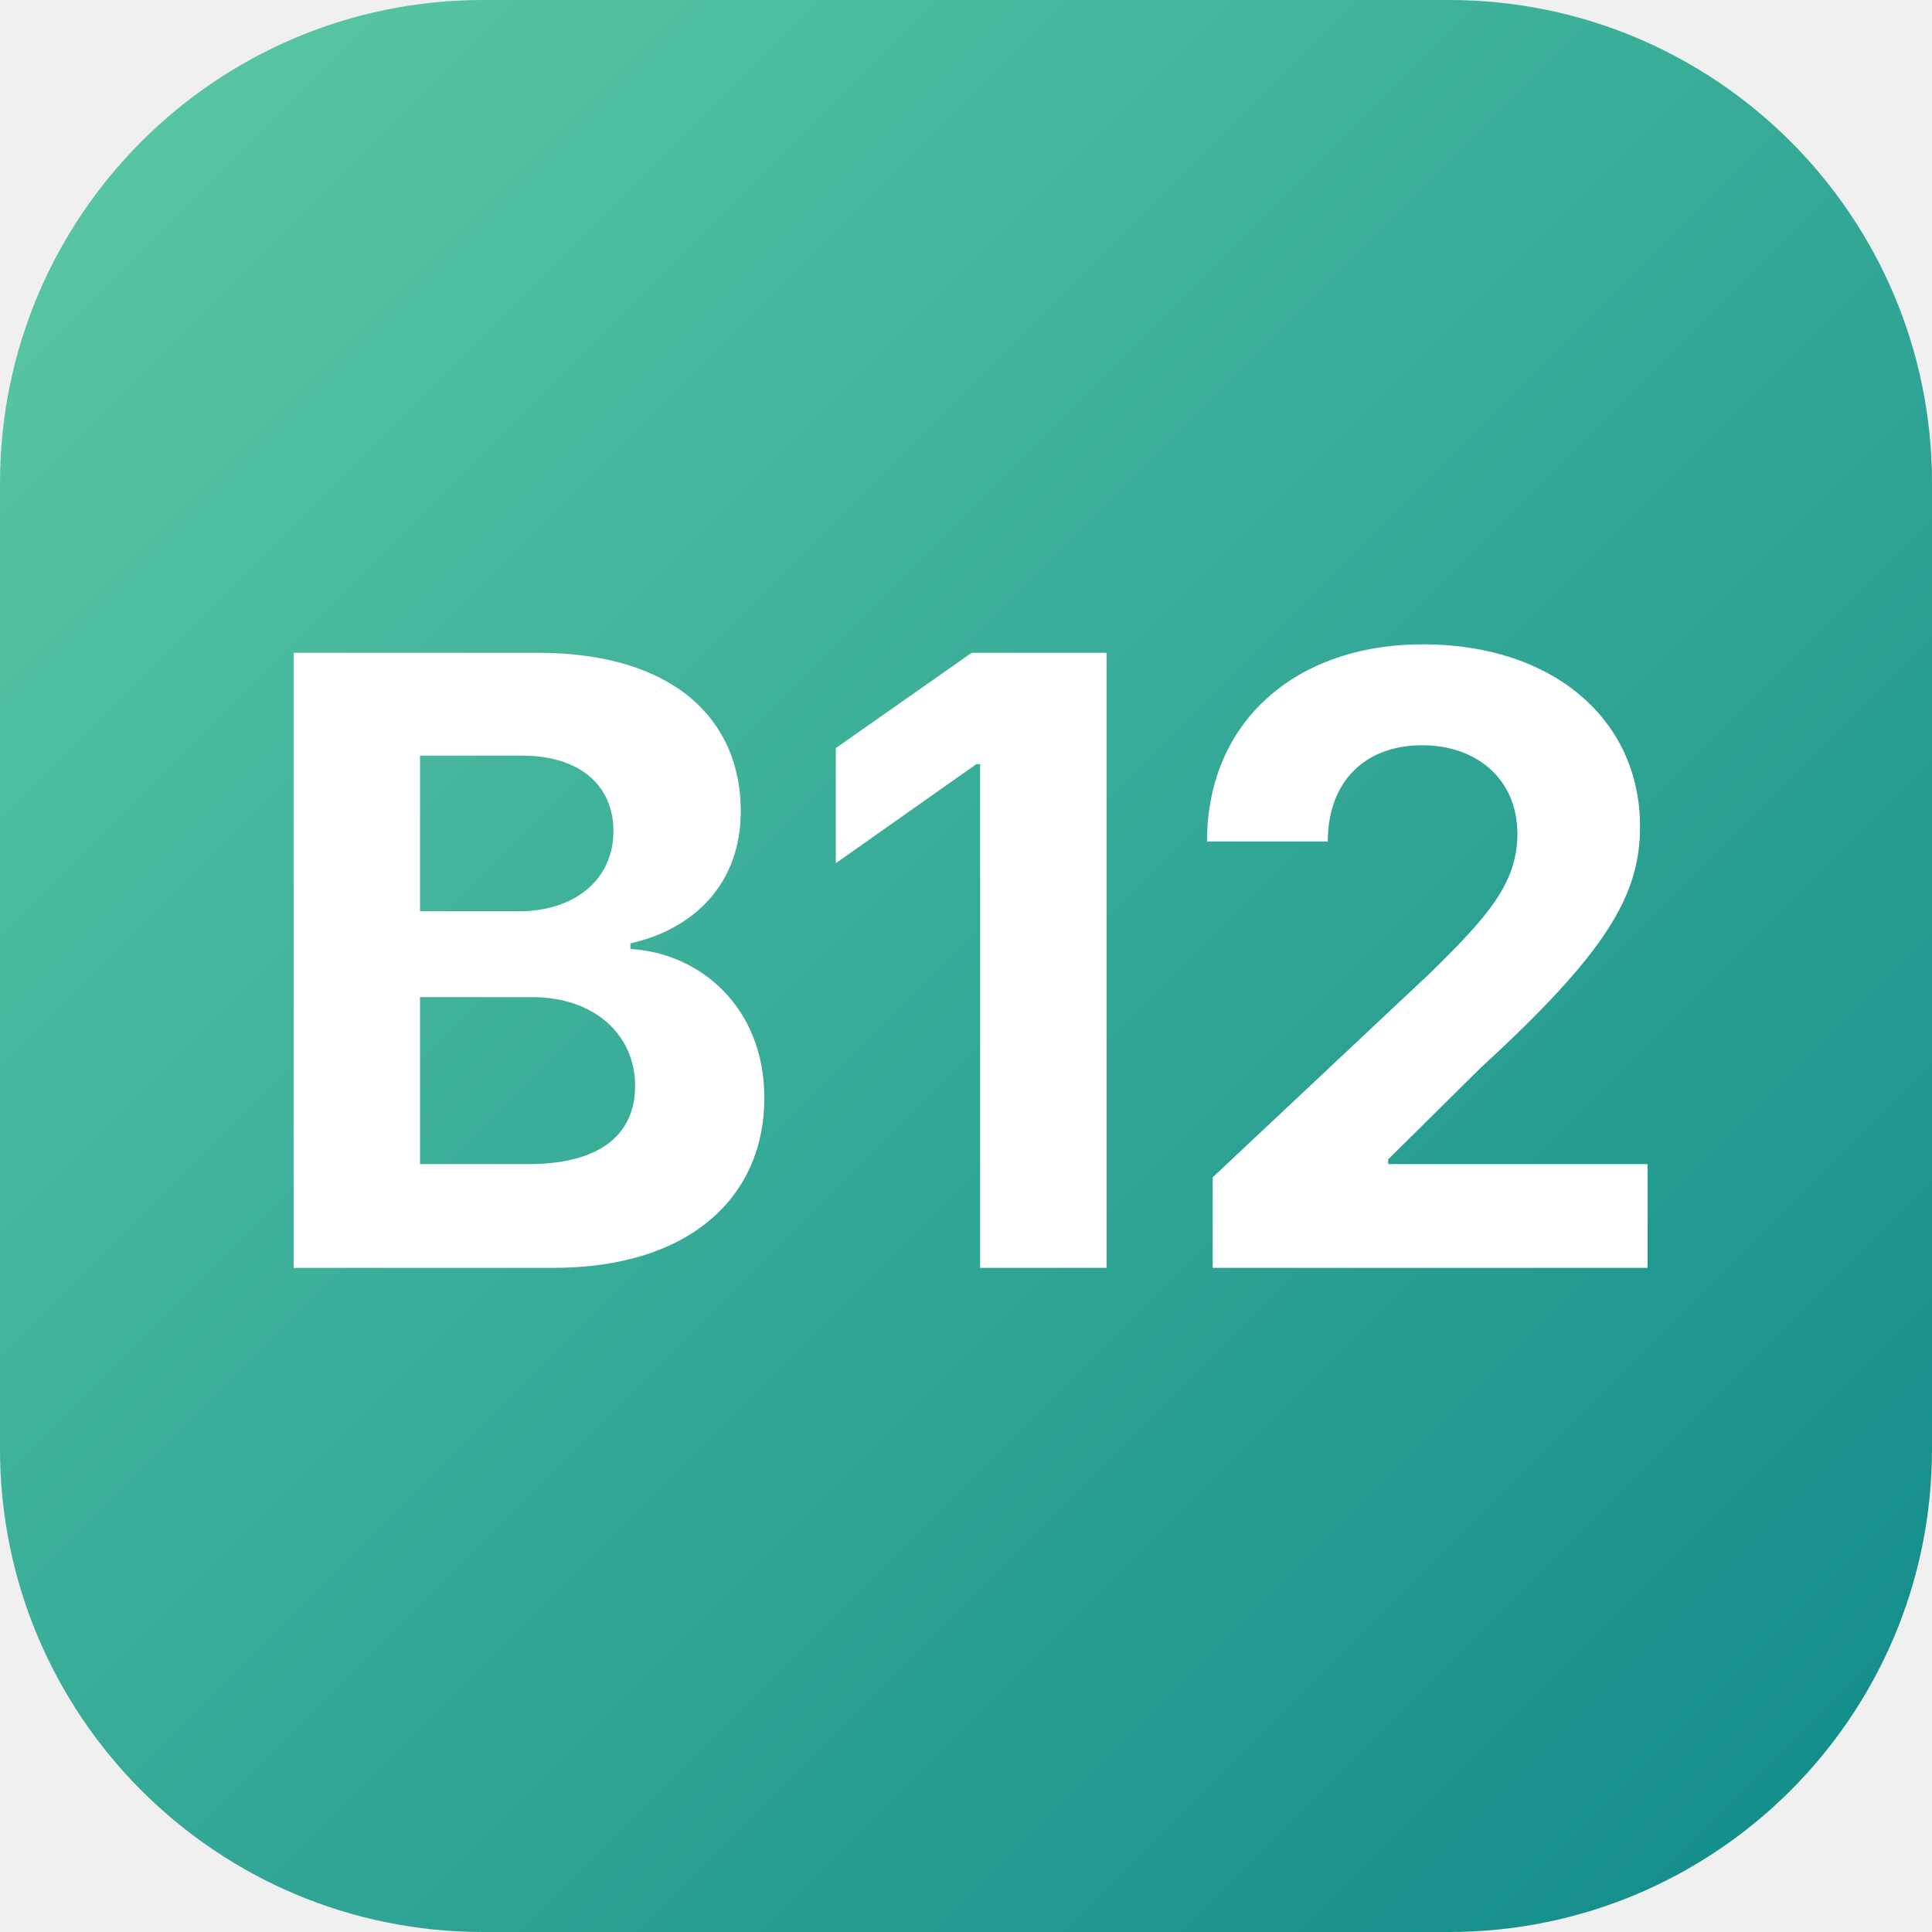
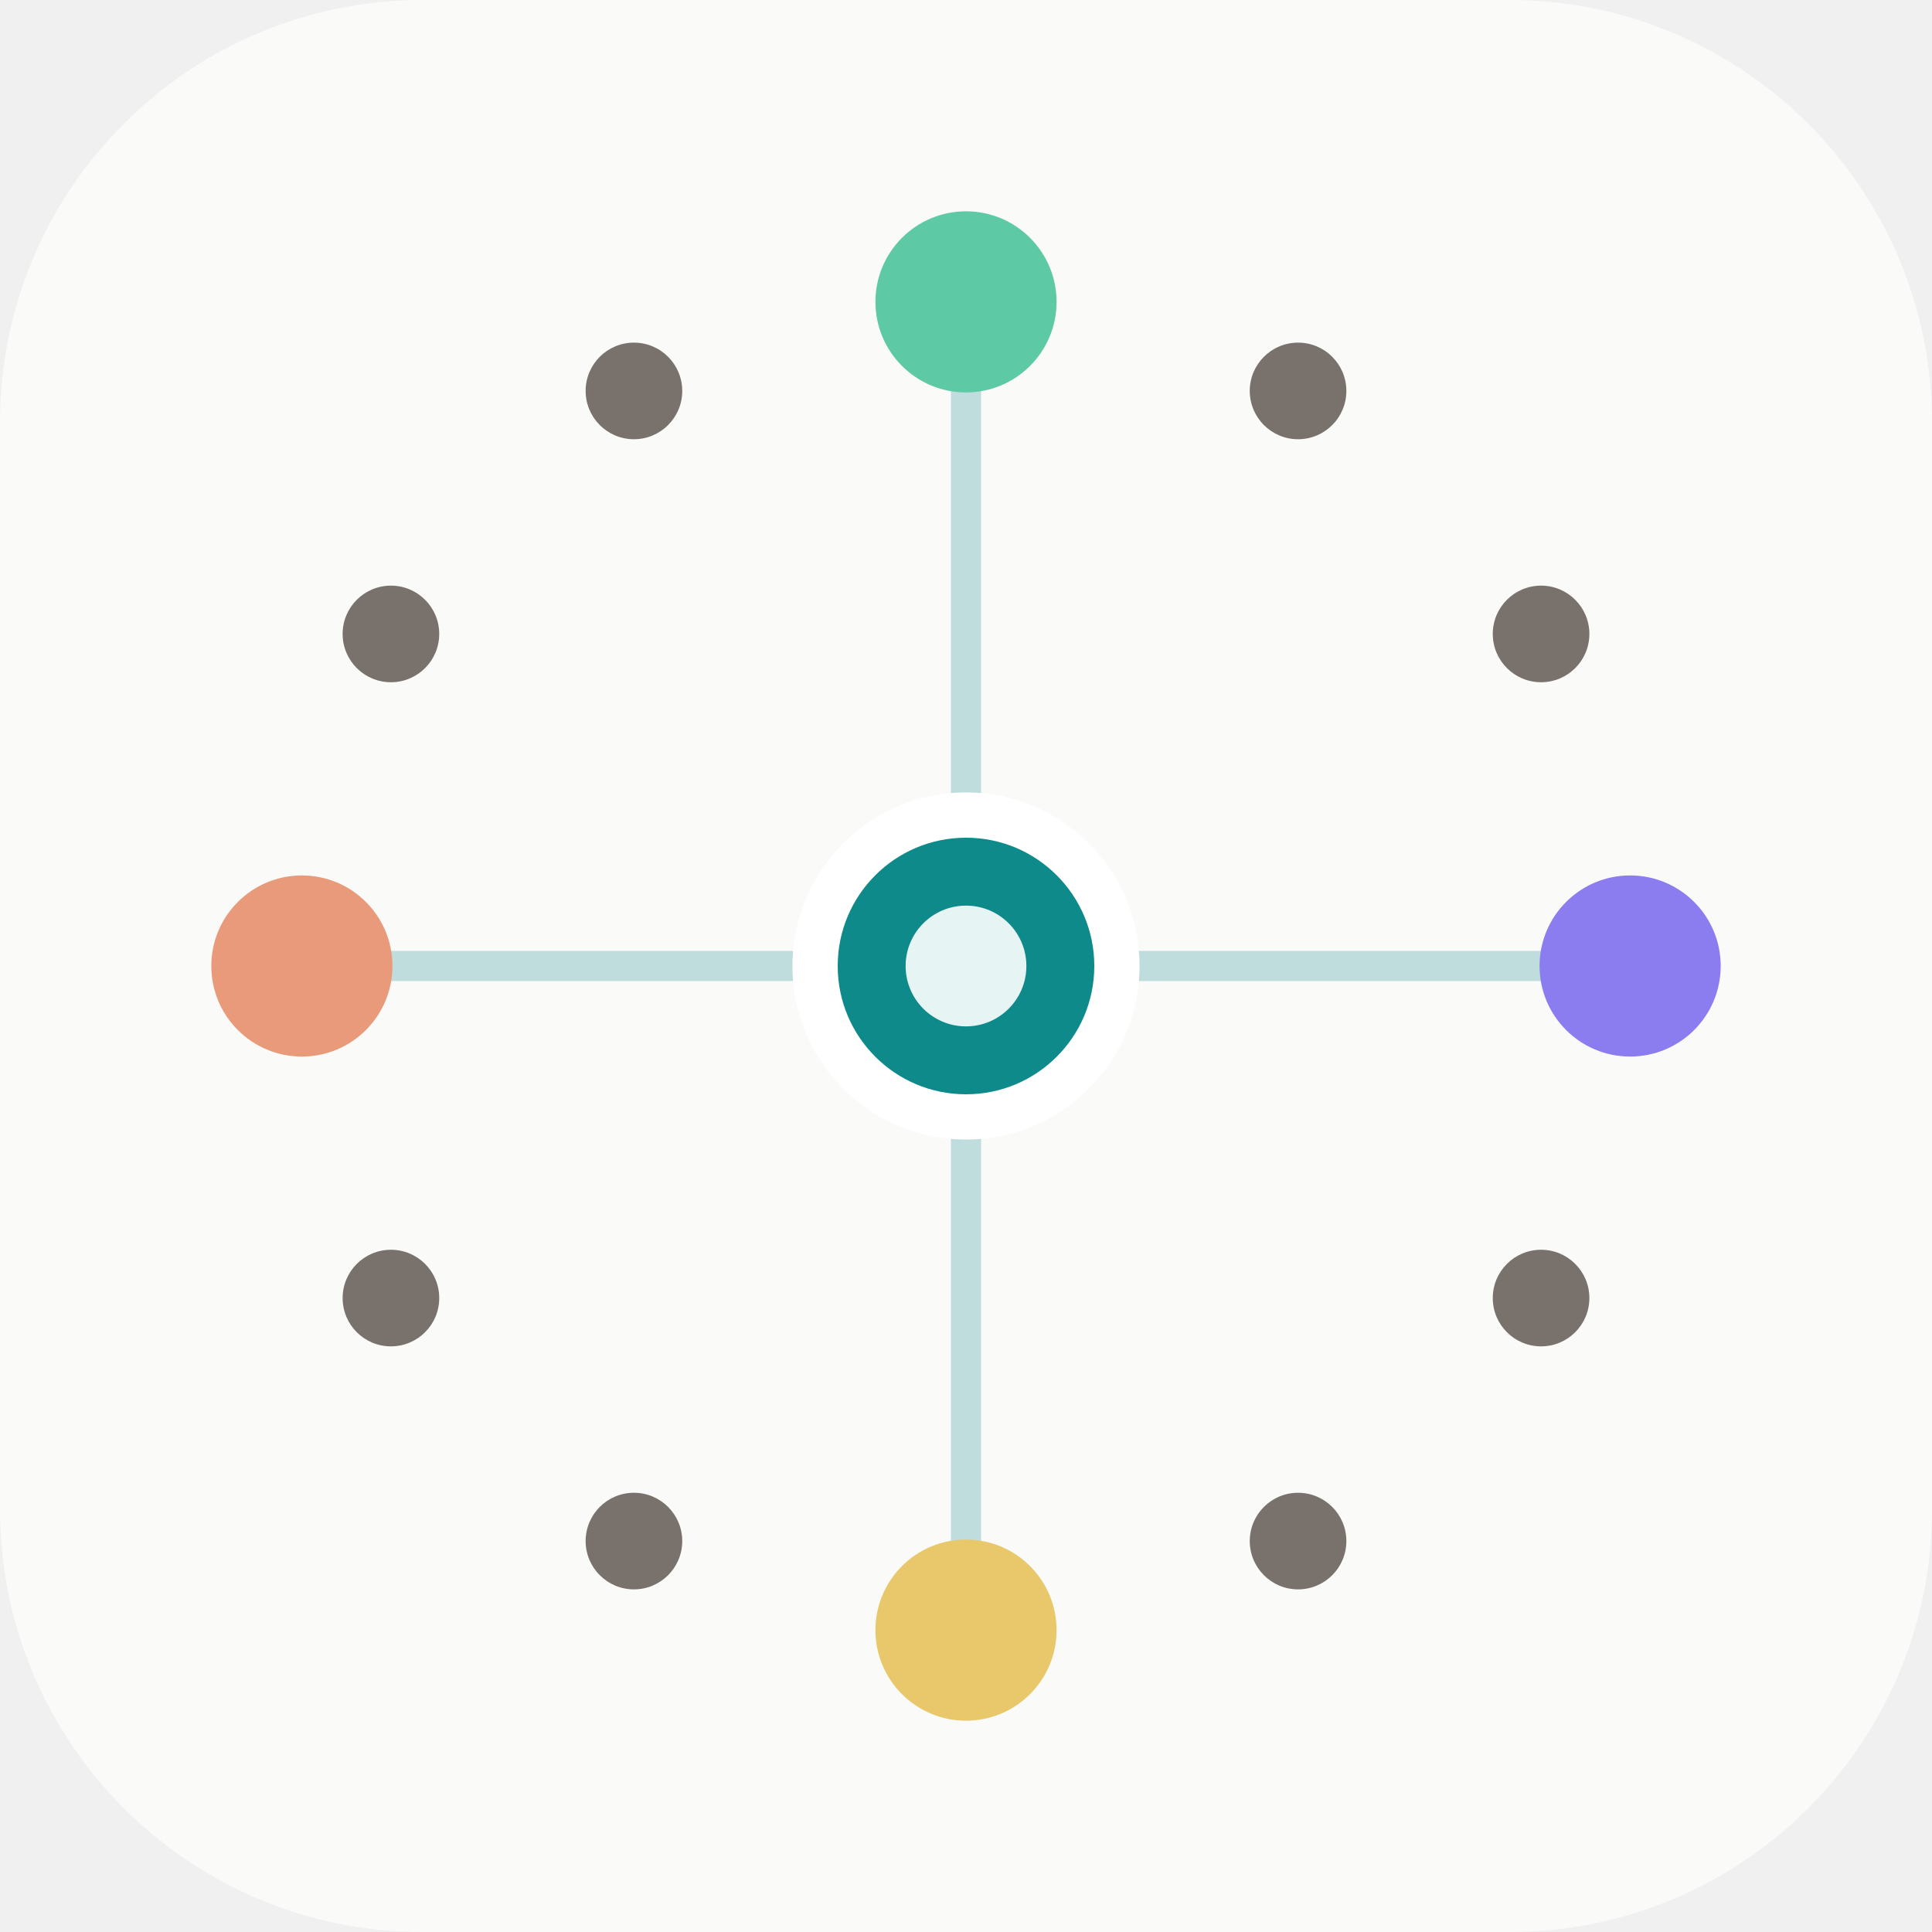
- <svg xmlns="http://www.w3.org/2000/svg" viewBox="0 0 32 32">
-   <rect width="32" height="32" rx="8" fill="url(#g)" />
-   <text x="16" y="21" text-anchor="middle" font-family="system-ui, -apple-system, sans-serif" font-weight="700" font-size="14" fill="#fff">B12</text>
-   <defs>
-     <linearGradient id="g" x1="0" y1="0" x2="32" y2="32" gradientUnits="userSpaceOnUse">
-       <stop stop-color="#5DCAA5" />
-       <stop offset="1" stop-color="#0F8A8A" />
-     </linearGradient>
-   </defs>
+ <svg xmlns="http://www.w3.org/2000/svg" viewBox="0 0 64 64">
+   <rect width="64" height="64" rx="14" fill="#FAFAF8" />
+   <line x1="32" y1="32" x2="32" y2="10" stroke="rgba(15,138,138,0.25)" stroke-width="1" stroke-linecap="round" />
+   <line x1="32" y1="32" x2="54" y2="32" stroke="rgba(15,138,138,0.25)" stroke-width="1" stroke-linecap="round" />
+   <line x1="32" y1="32" x2="32" y2="54" stroke="rgba(15,138,138,0.25)" stroke-width="1" stroke-linecap="round" />
+   <line x1="32" y1="32" x2="10" y2="32" stroke="rgba(15,138,138,0.25)" stroke-width="1" stroke-linecap="round" />
+   <circle cx="43" cy="12.95" r="1.6" fill="#78716c" />
+   <circle cx="51.05" cy="21" r="1.6" fill="#78716c" />
+   <circle cx="51.05" cy="43" r="1.6" fill="#78716c" />
+   <circle cx="43" cy="51.05" r="1.6" fill="#78716c" />
+   <circle cx="21" cy="51.05" r="1.6" fill="#78716c" />
+   <circle cx="12.95" cy="43" r="1.6" fill="#78716c" />
+   <circle cx="12.95" cy="21" r="1.6" fill="#78716c" />
+   <circle cx="21" cy="12.95" r="1.6" fill="#78716c" />
+   <circle cx="32" cy="10" r="3" fill="#5DCAA5" />
+   <circle cx="54" cy="32" r="3" fill="#8B7CF0" />
+   <circle cx="32" cy="54" r="3" fill="#E8C86A" />
+   <circle cx="10" cy="32" r="3" fill="#E89A7A" />
+   <circle cx="32" cy="32" r="5" fill="#0F8A8A" stroke="#fff" stroke-width="1.5" />
+   <circle cx="32" cy="32" r="2" fill="#ffffff" opacity="0.9" />
</svg>
